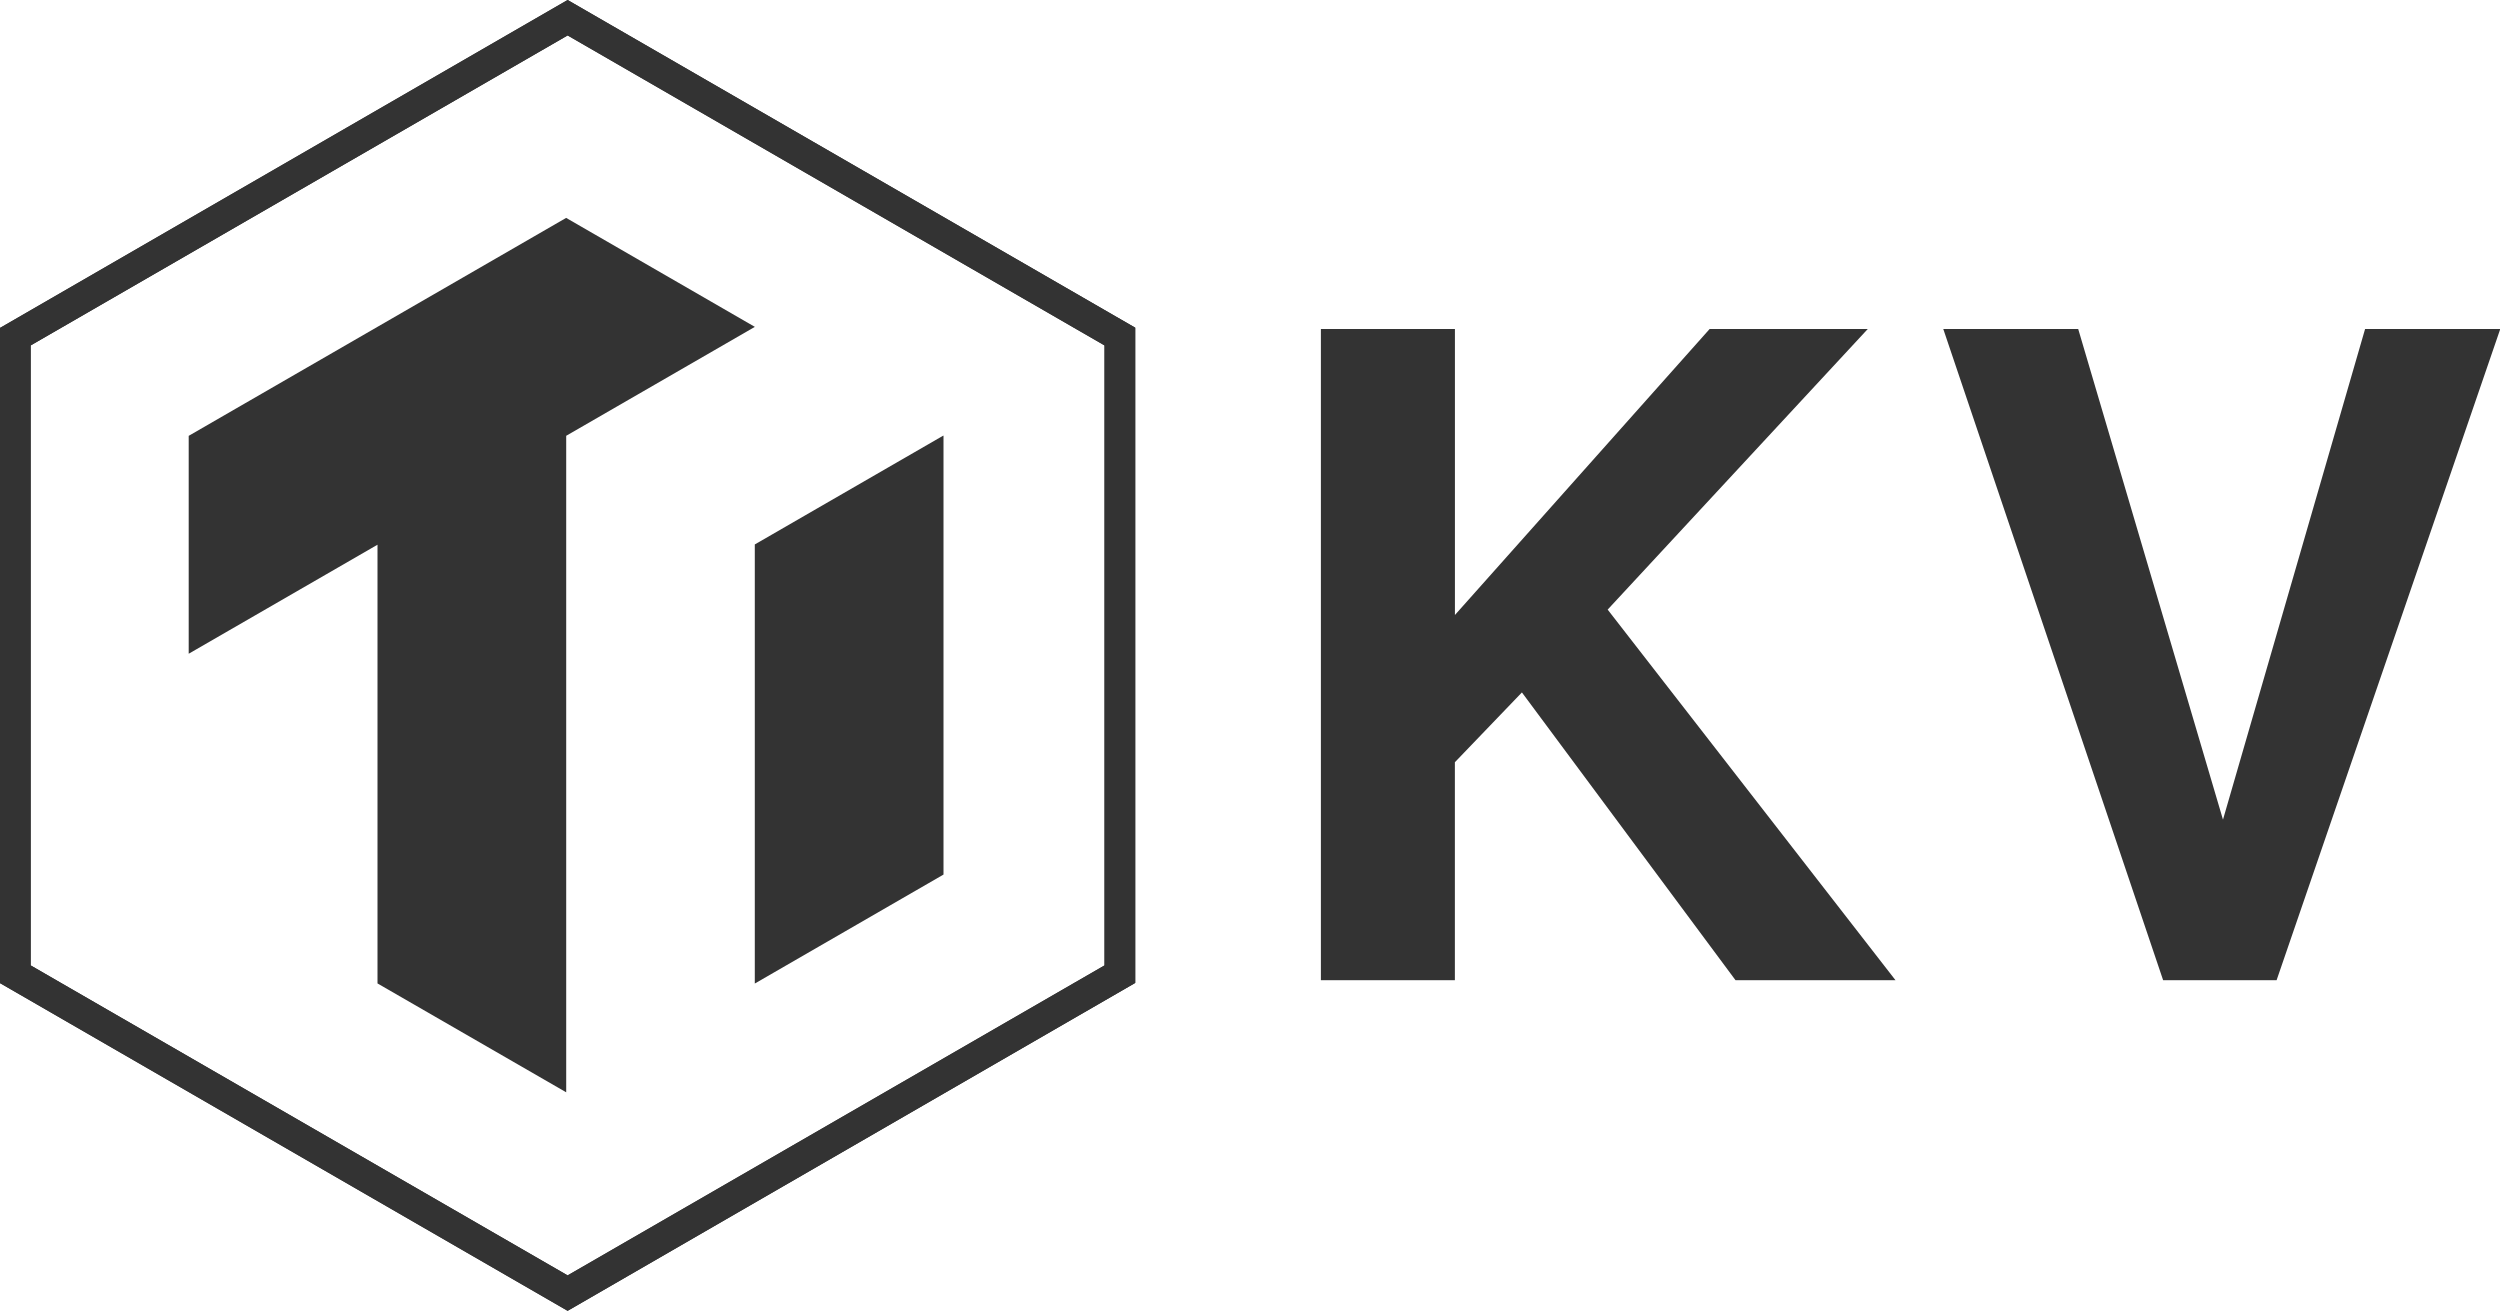
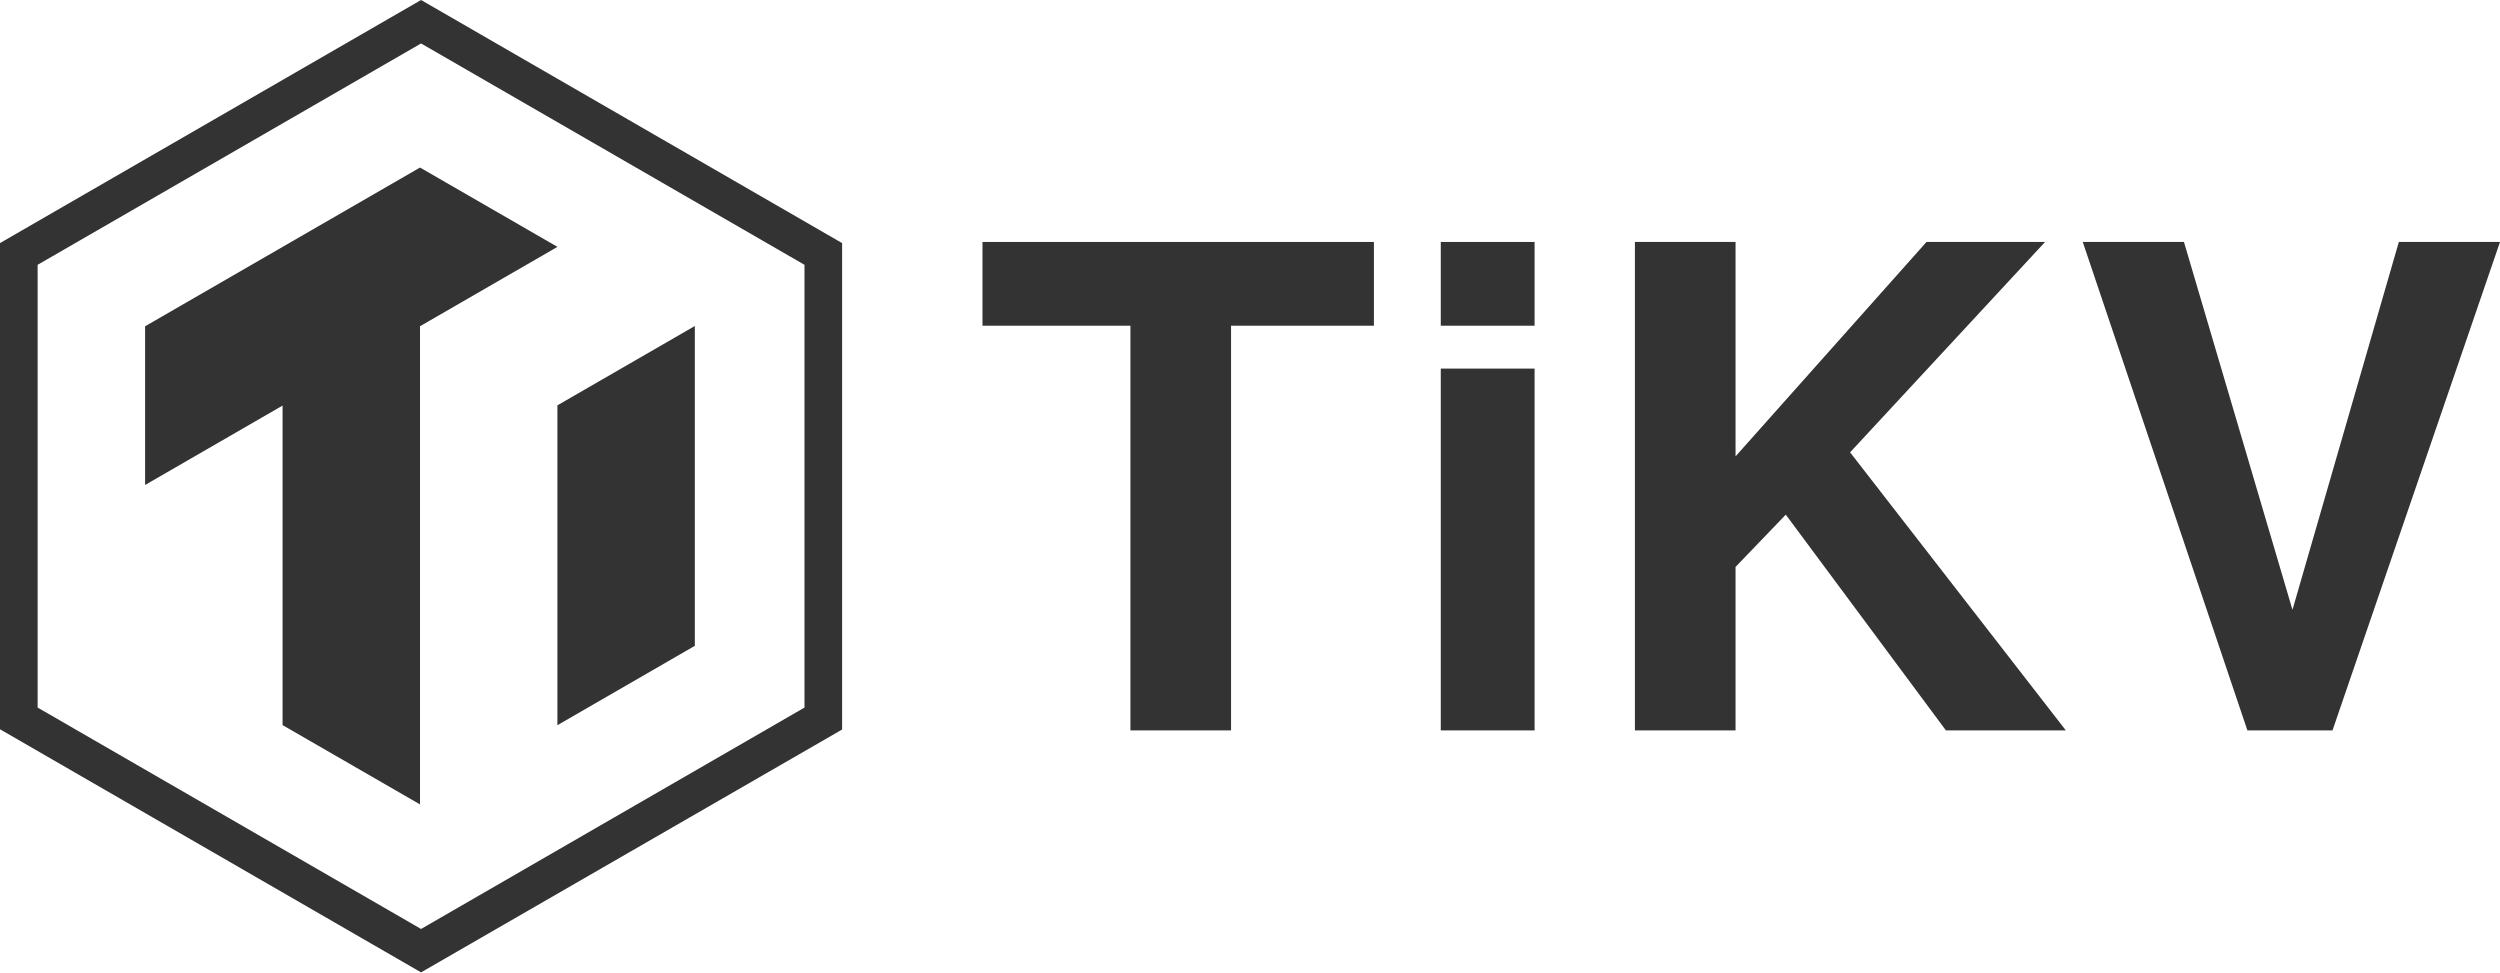
- <svg xmlns="http://www.w3.org/2000/svg" viewBox="0 0 476.95 250.08">
+ <svg xmlns="http://www.w3.org/2000/svg" viewBox="0 0 571.36 222.23">
  <defs>
    <style>.cls-1{fill:#333;}</style>
  </defs>
  <g id="Layer_2" data-name="Layer 2">
    <g id="Layer_2-2" data-name="Layer 2">
-       <polygon class="cls-1" points="108.01 41.57 36 83.15 36 124.72 72.02 103.92 72.02 187.62 108.02 208.39 108.02 208.39 108.02 83.14 144.01 62.36 108.01 41.57" />
-       <polygon class="cls-1" points="144 103.87 144 187.64 180 166.85 180 83.14 179.95 83.11 144 103.87" />
-       <path class="cls-1" d="M108.29,250.08,0,187.56v-125L108.29,0,216.58,62.52v125ZM5.85,184.18l102.44,59.14,102.43-59.14V65.9L108.29,6.76,5.85,65.9Z" />
-       <path class="cls-1" d="M108.29,250.08,0,187.56v-125L108.29,0,216.58,62.52v125ZM5.85,184.18l102.44,59.14,102.43-59.14V65.9L108.29,6.76,5.85,65.9Z" />
-       <path class="cls-1" d="M277.56,187H252V62.77h25.57v54.56l48.59-54.56h30.17L306.71,116.3,361.62,187H331.1l-40.75-54.9-12.79,13.32Z" />
-       <path class="cls-1" d="M412.68,187,370.74,62.77h25.74l27.62,93.6,27.11-93.6H477L434.33,187Z" />
+       <path class="cls-1" d="M281.35,166.93h-23V74.44H224.54V55.3H314V74.44H281.35Z" />
+       <path class="cls-1" d="M350.72,74.44H329.28V55.3h21.44Zm0,92.49H329.28V84.24h21.44Z" />
+       <path class="cls-1" d="M396.65,166.93h-23V55.3h23v49l43.64-49h27.1l-44.56,48.08,49.31,63.55H444.73l-36.6-49.31-11.48,11.95Z" />
+       <path class="cls-1" d="M513.63,166.93,476,55.3h23.13l24.8,84.07L548.24,55.3h23.12L533.08,166.93Z" />
+       <polygon class="cls-1" points="95.99 38.29 33.16 74.57 33.16 110.84 64.58 92.69 64.58 165.72 95.99 183.84 95.99 74.56 127.4 56.42 95.99 38.29" />
+       <polygon class="cls-1" points="127.39 165.74 158.8 147.6 158.8 74.56 158.76 74.53 127.39 92.64 127.39 165.74" />
+       <path class="cls-1" d="M.87,55.05,0,55.56V166.67l96.23,55.56,95.36-55,.87-.51V55.56L96.23,0ZM8.6,161.71V60.52L96.23,9.93l87.63,50.59V161.71l-87.63,50.6Z" />
    </g>
  </g>
</svg>
